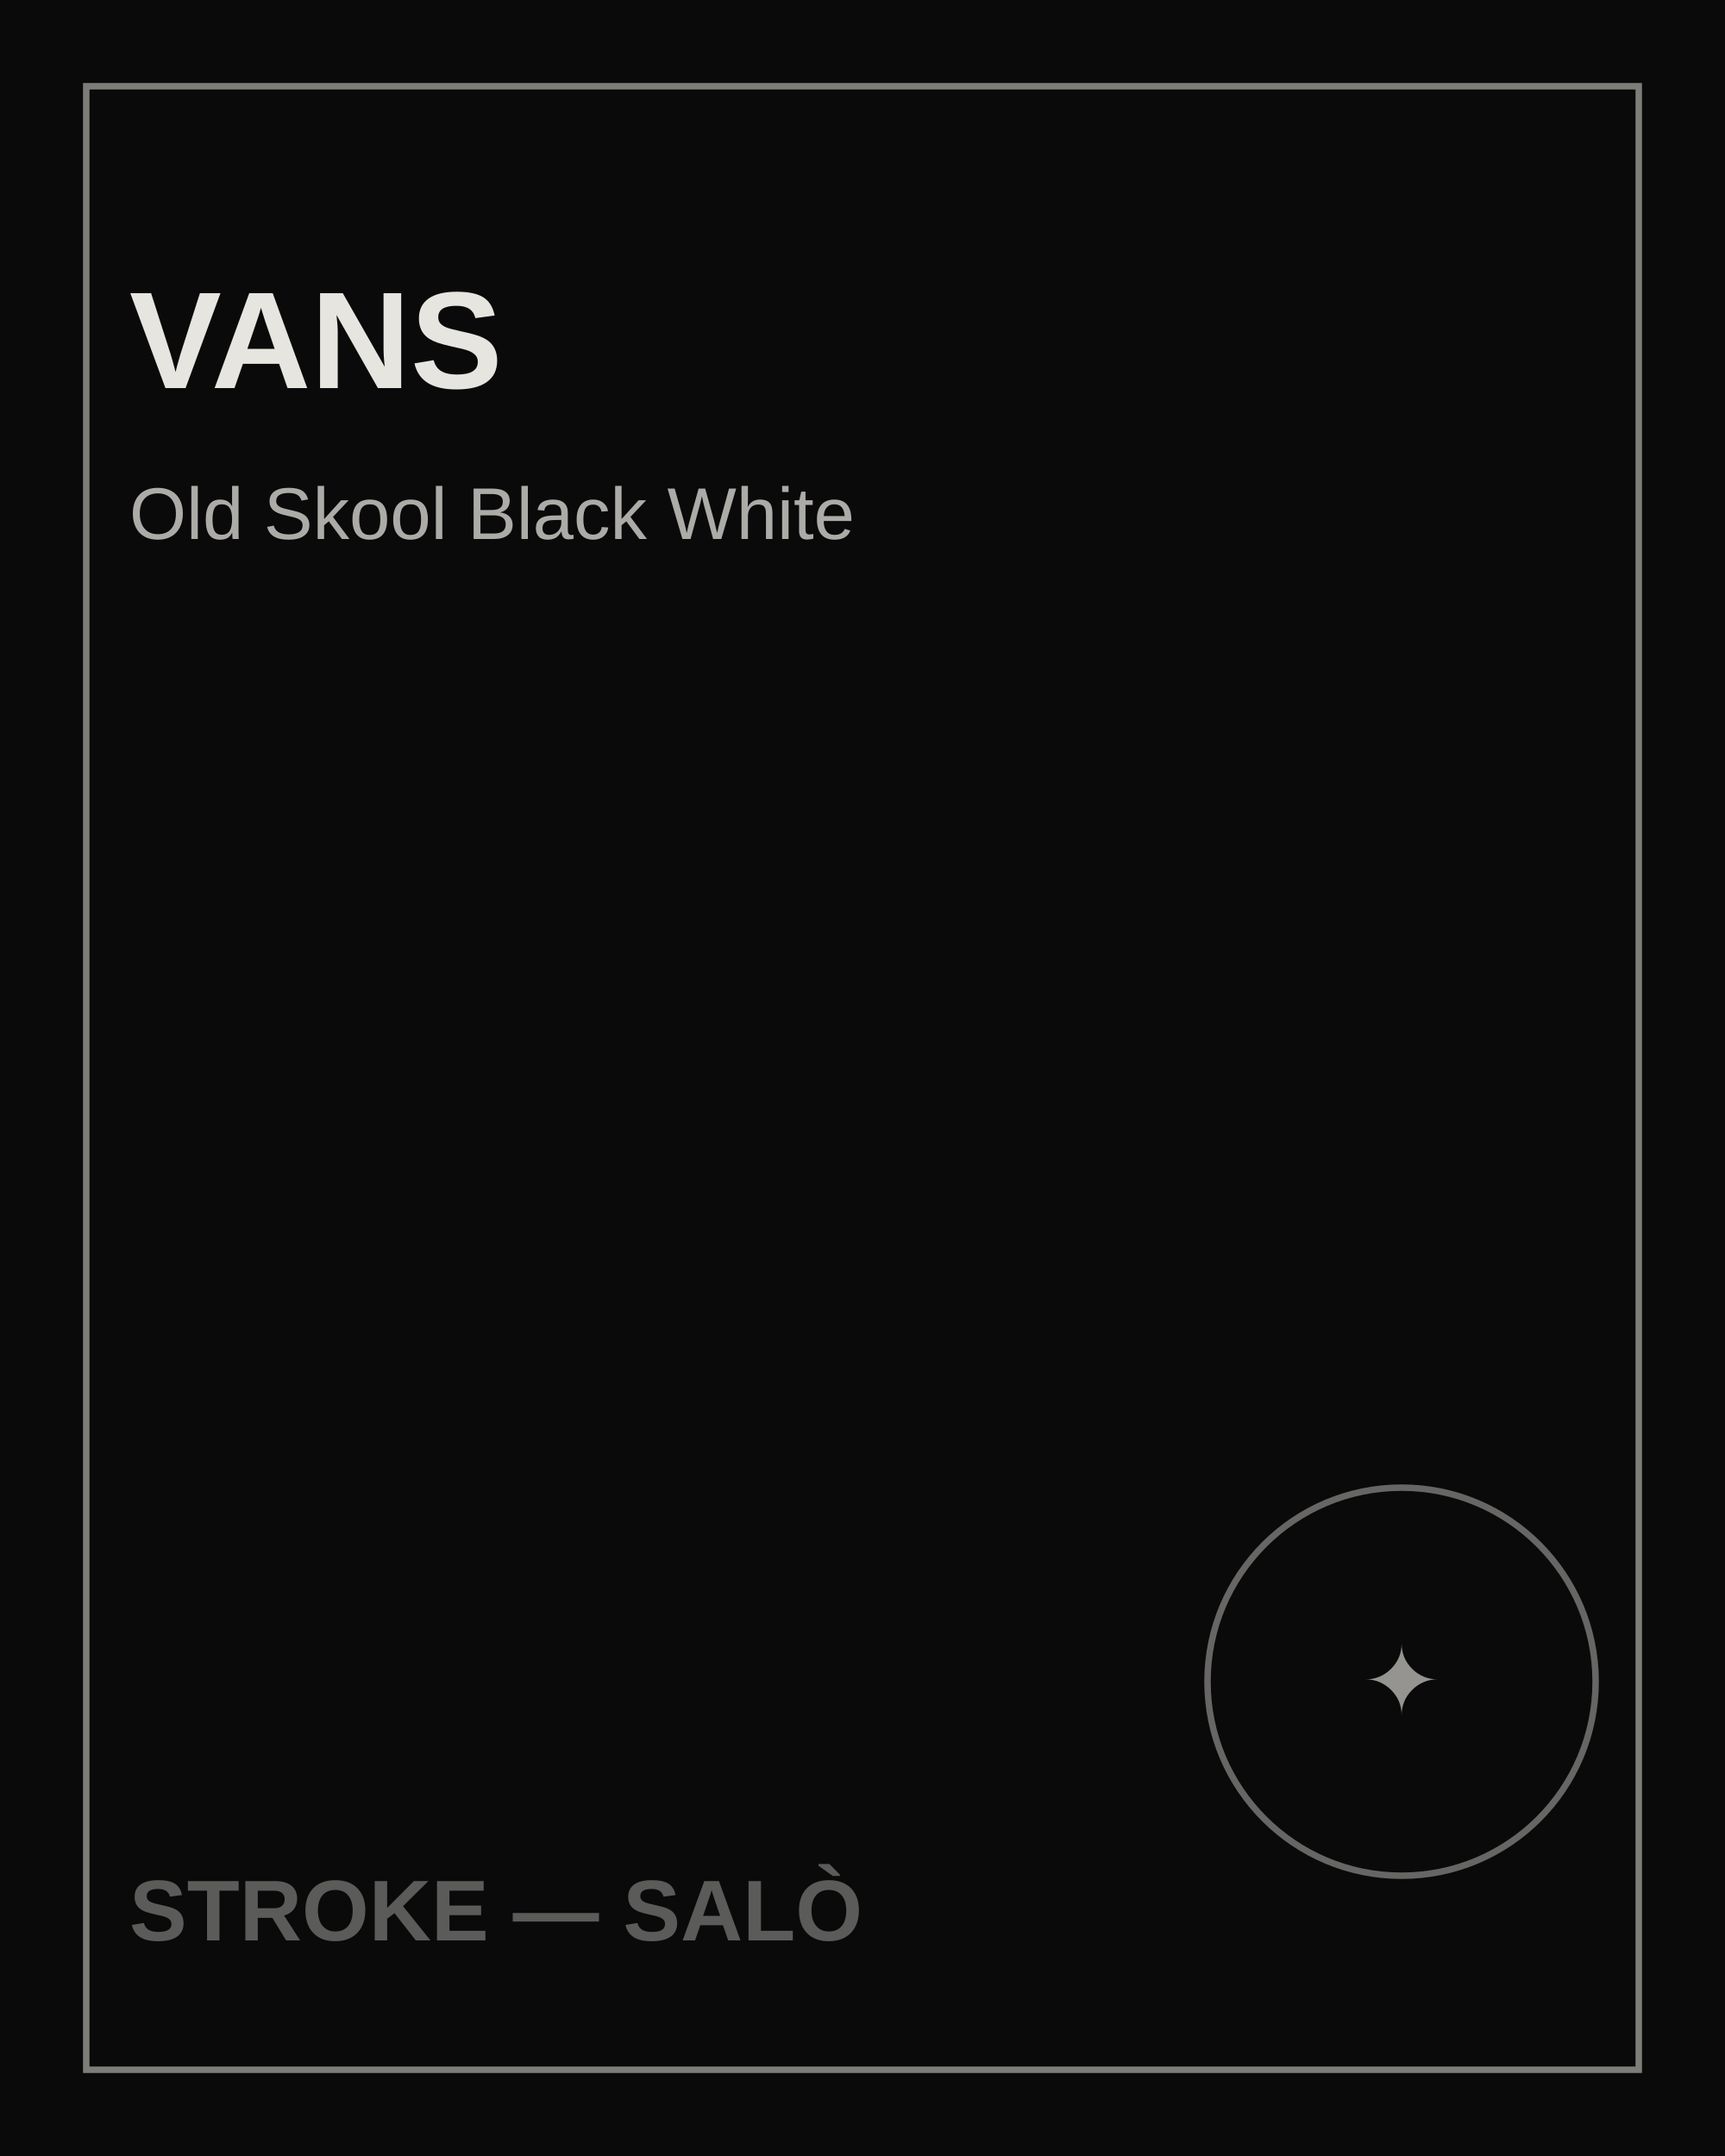
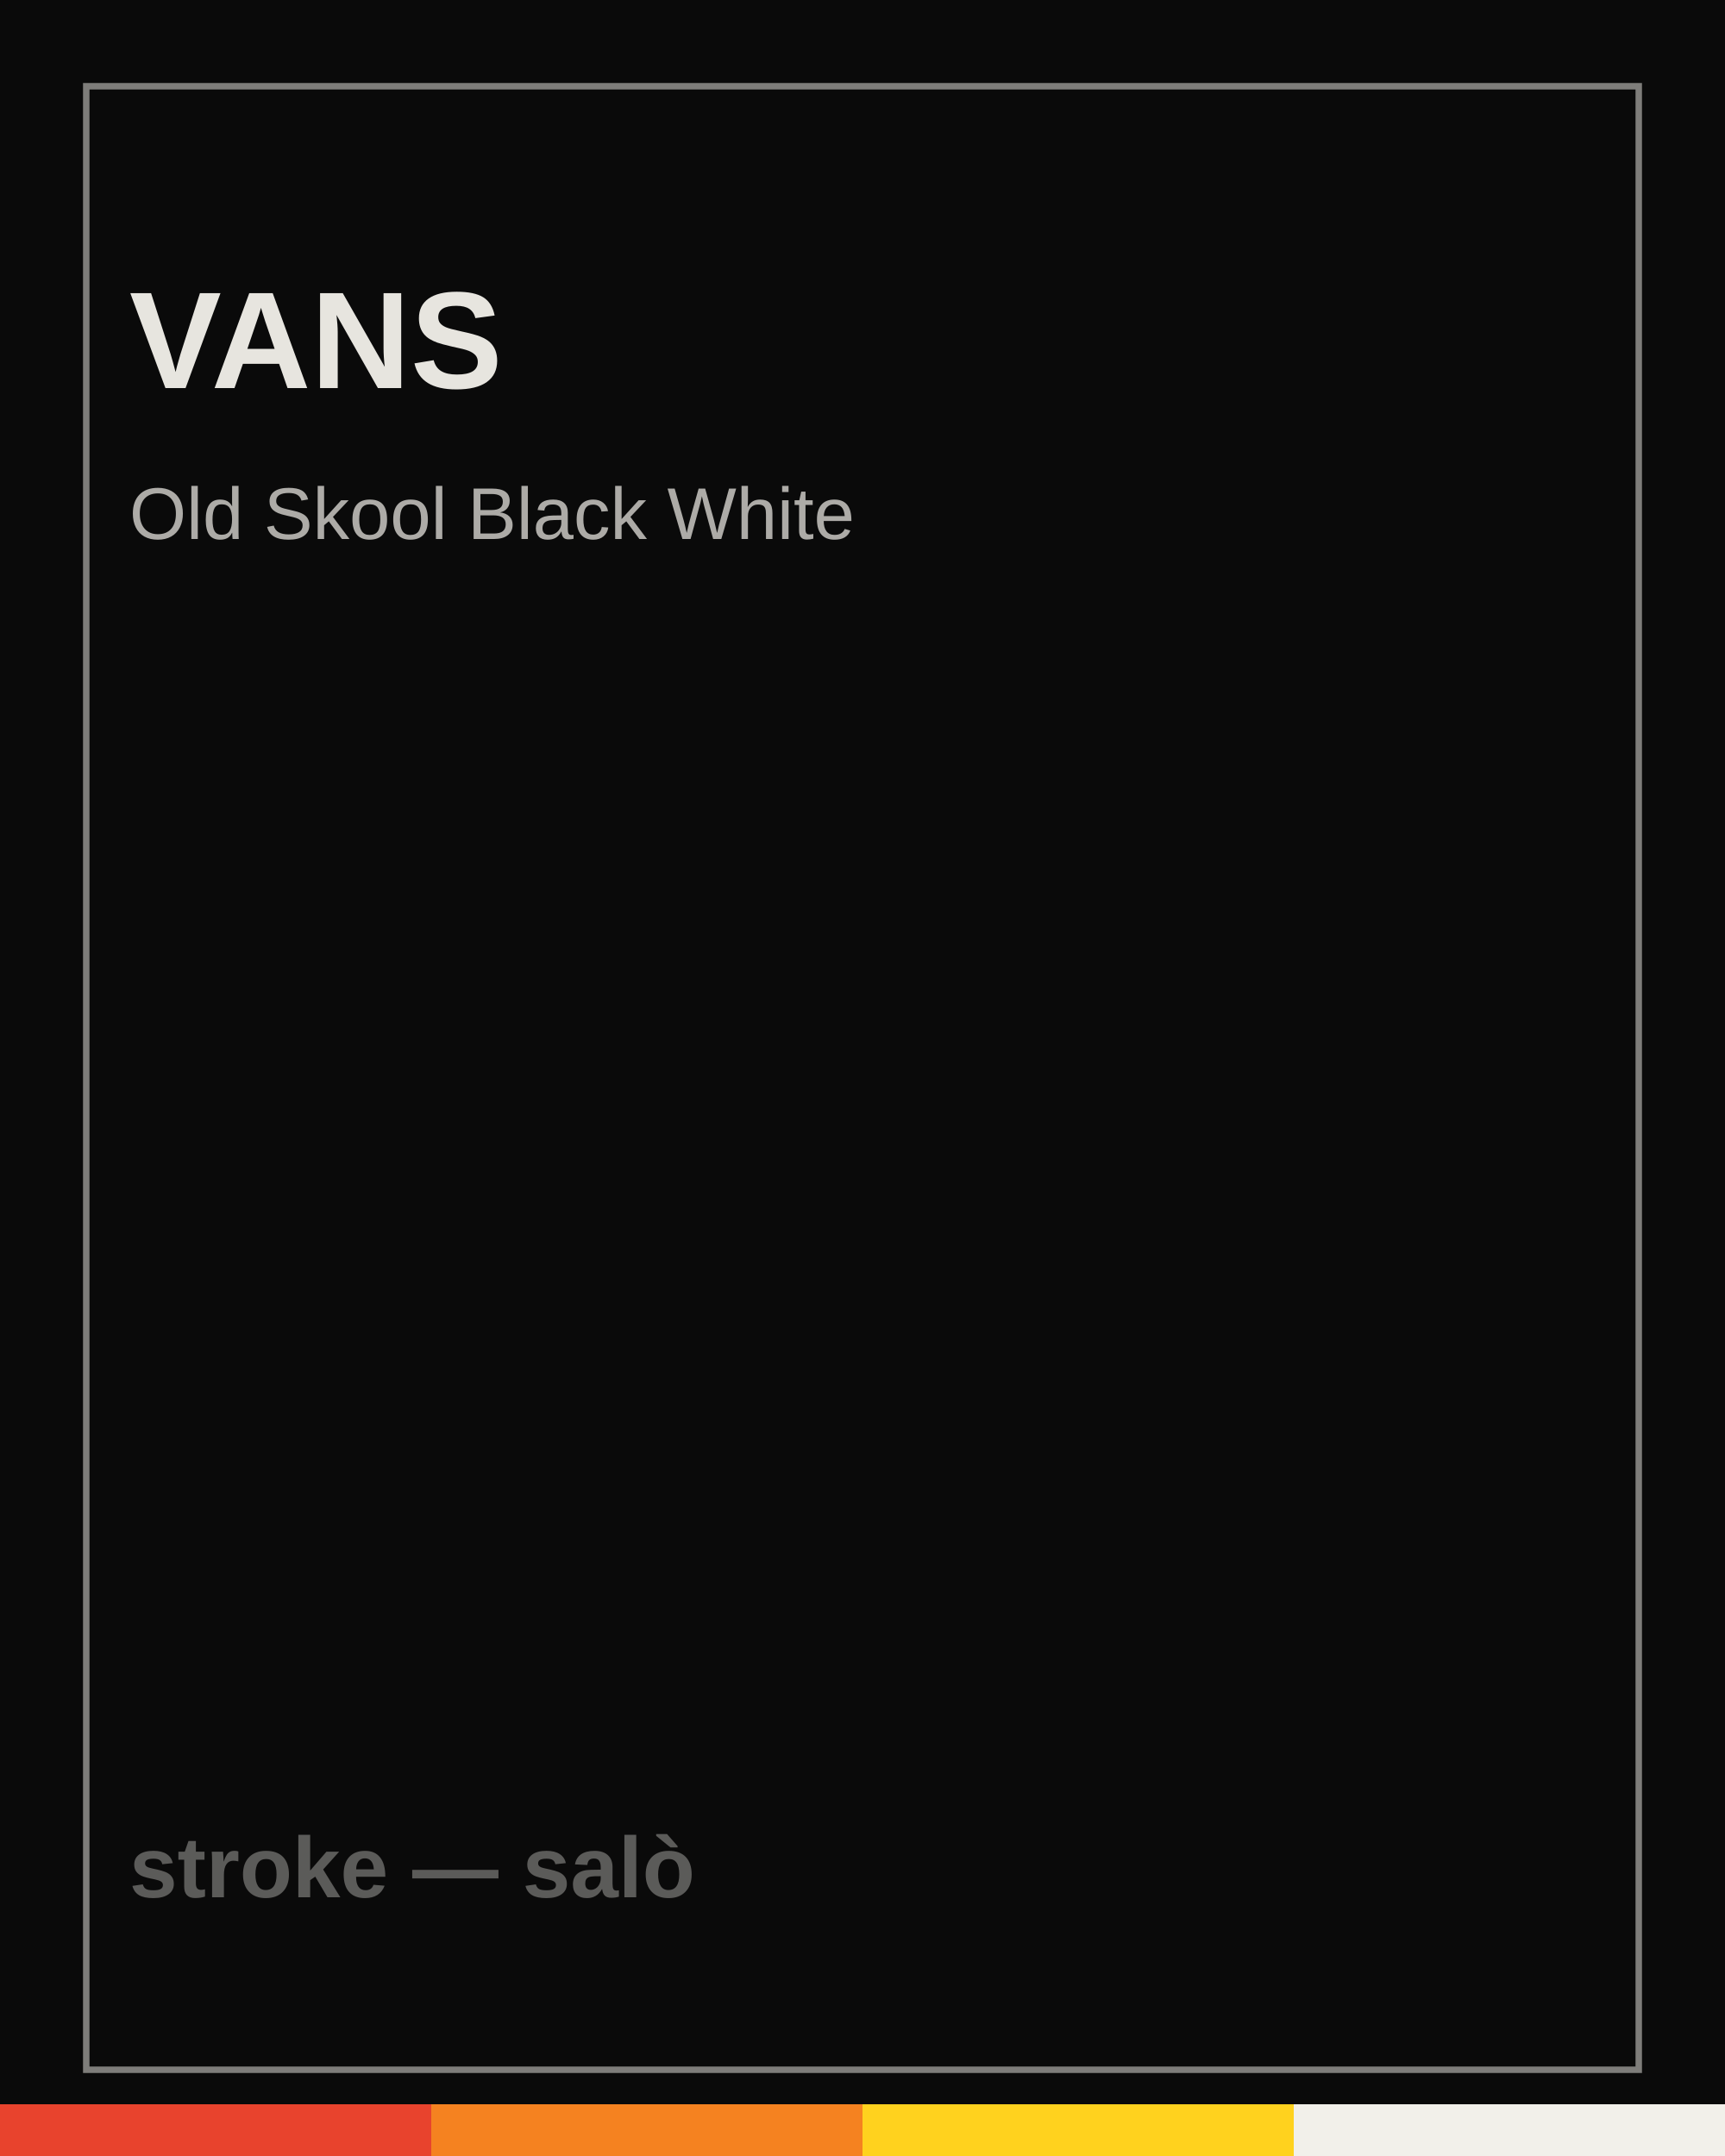
<svg xmlns="http://www.w3.org/2000/svg" width="800" height="1000" viewBox="0 0 800 1000">
  <rect width="800" height="1000" fill="#0a0a0a" />
  <rect x="40" y="40" width="720" height="920" fill="none" stroke="#f2f0ea" stroke-width="3" opacity="0.5" />
  <text x="60" y="180" font-family="Arial Black, Arial, sans-serif" font-size="64" font-weight="900" fill="#f2f0ea" opacity="0.95">VANS</text>
  <text x="60" y="250" font-family="Arial, sans-serif" font-size="34" fill="#f2f0ea" opacity="0.7">Old Skool Black White</text>
-   <text x="60" y="900" font-family="Arial Black, Arial, sans-serif" font-size="40" font-weight="900" fill="#f2f0ea" opacity="0.35">STROKE — SALÒ</text>
-   <circle cx="650" cy="780" r="90" fill="none" stroke="#f2f0ea" stroke-width="3" opacity="0.4" />
-   <text x="650" y="795" text-anchor="middle" font-family="Arial Black, Arial, sans-serif" font-size="44" font-weight="900" fill="#f2f0ea" opacity="0.6">✦</text>
+   <text x="60" y="880" font-family="Arial Black, Arial, sans-serif" font-size="40" font-weight="900" fill="#f2f0ea" opacity="0.35">stroke — salò</text>
+   <rect x="0" y="976" width="200" height="24" fill="#e8432d" />
+   <rect x="200" y="976" width="200" height="24" fill="#f58220" />
+   <rect x="400" y="976" width="200" height="24" fill="#ffd21e" />
+   <rect x="600" y="976" width="200" height="24" fill="#f2f0ea" />
</svg>
